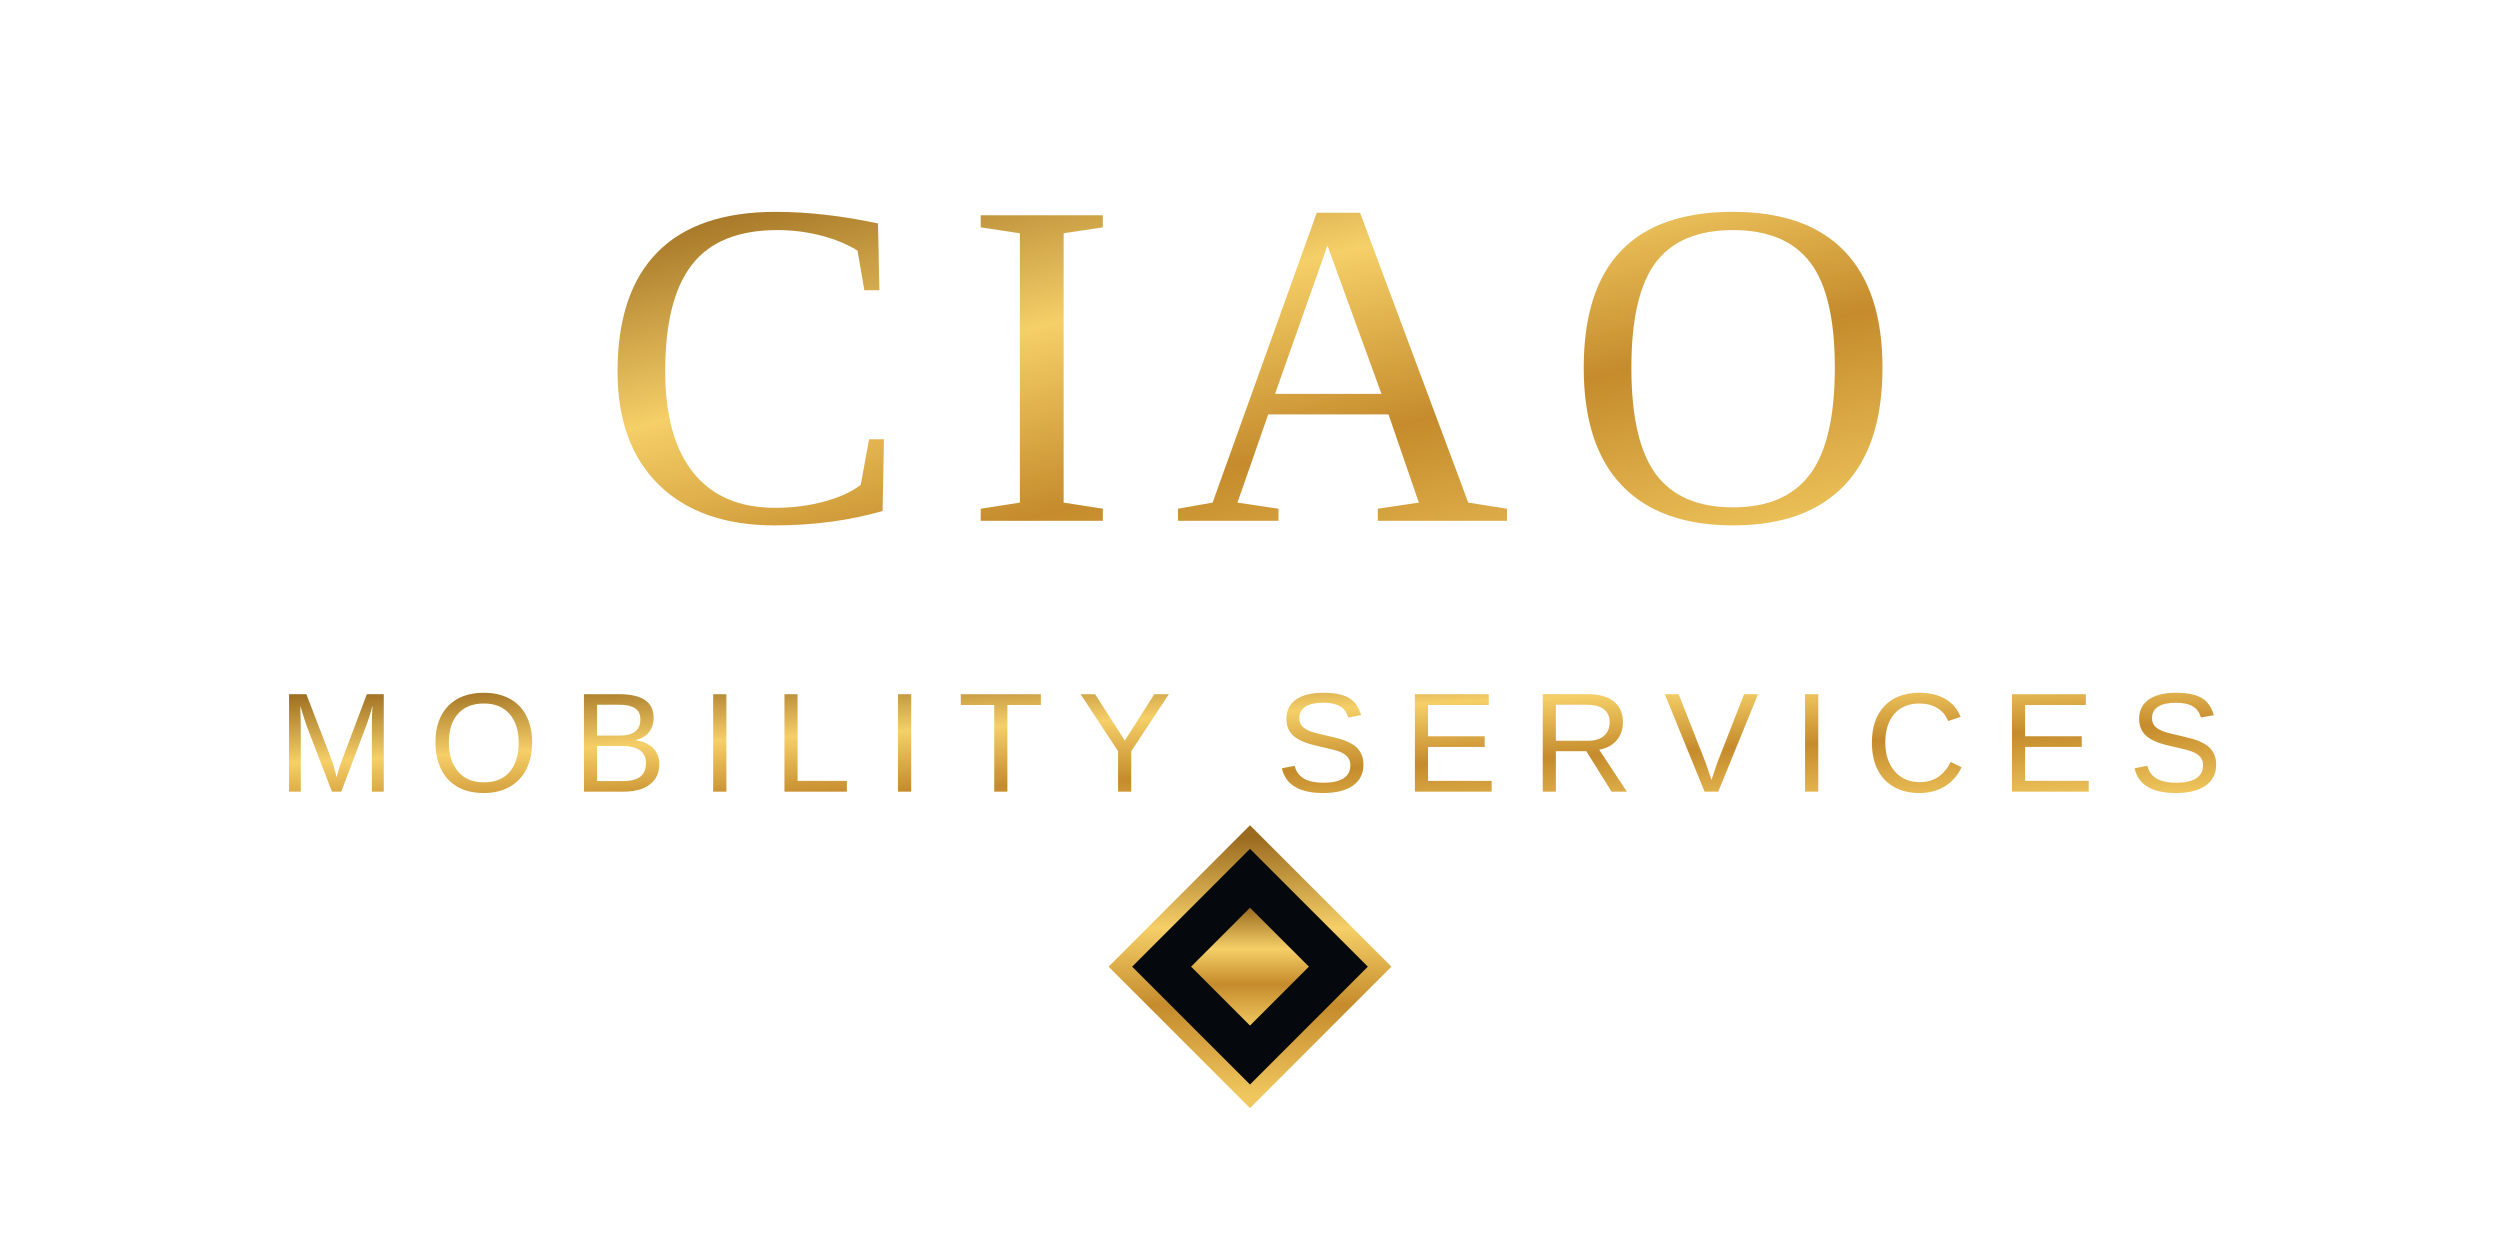
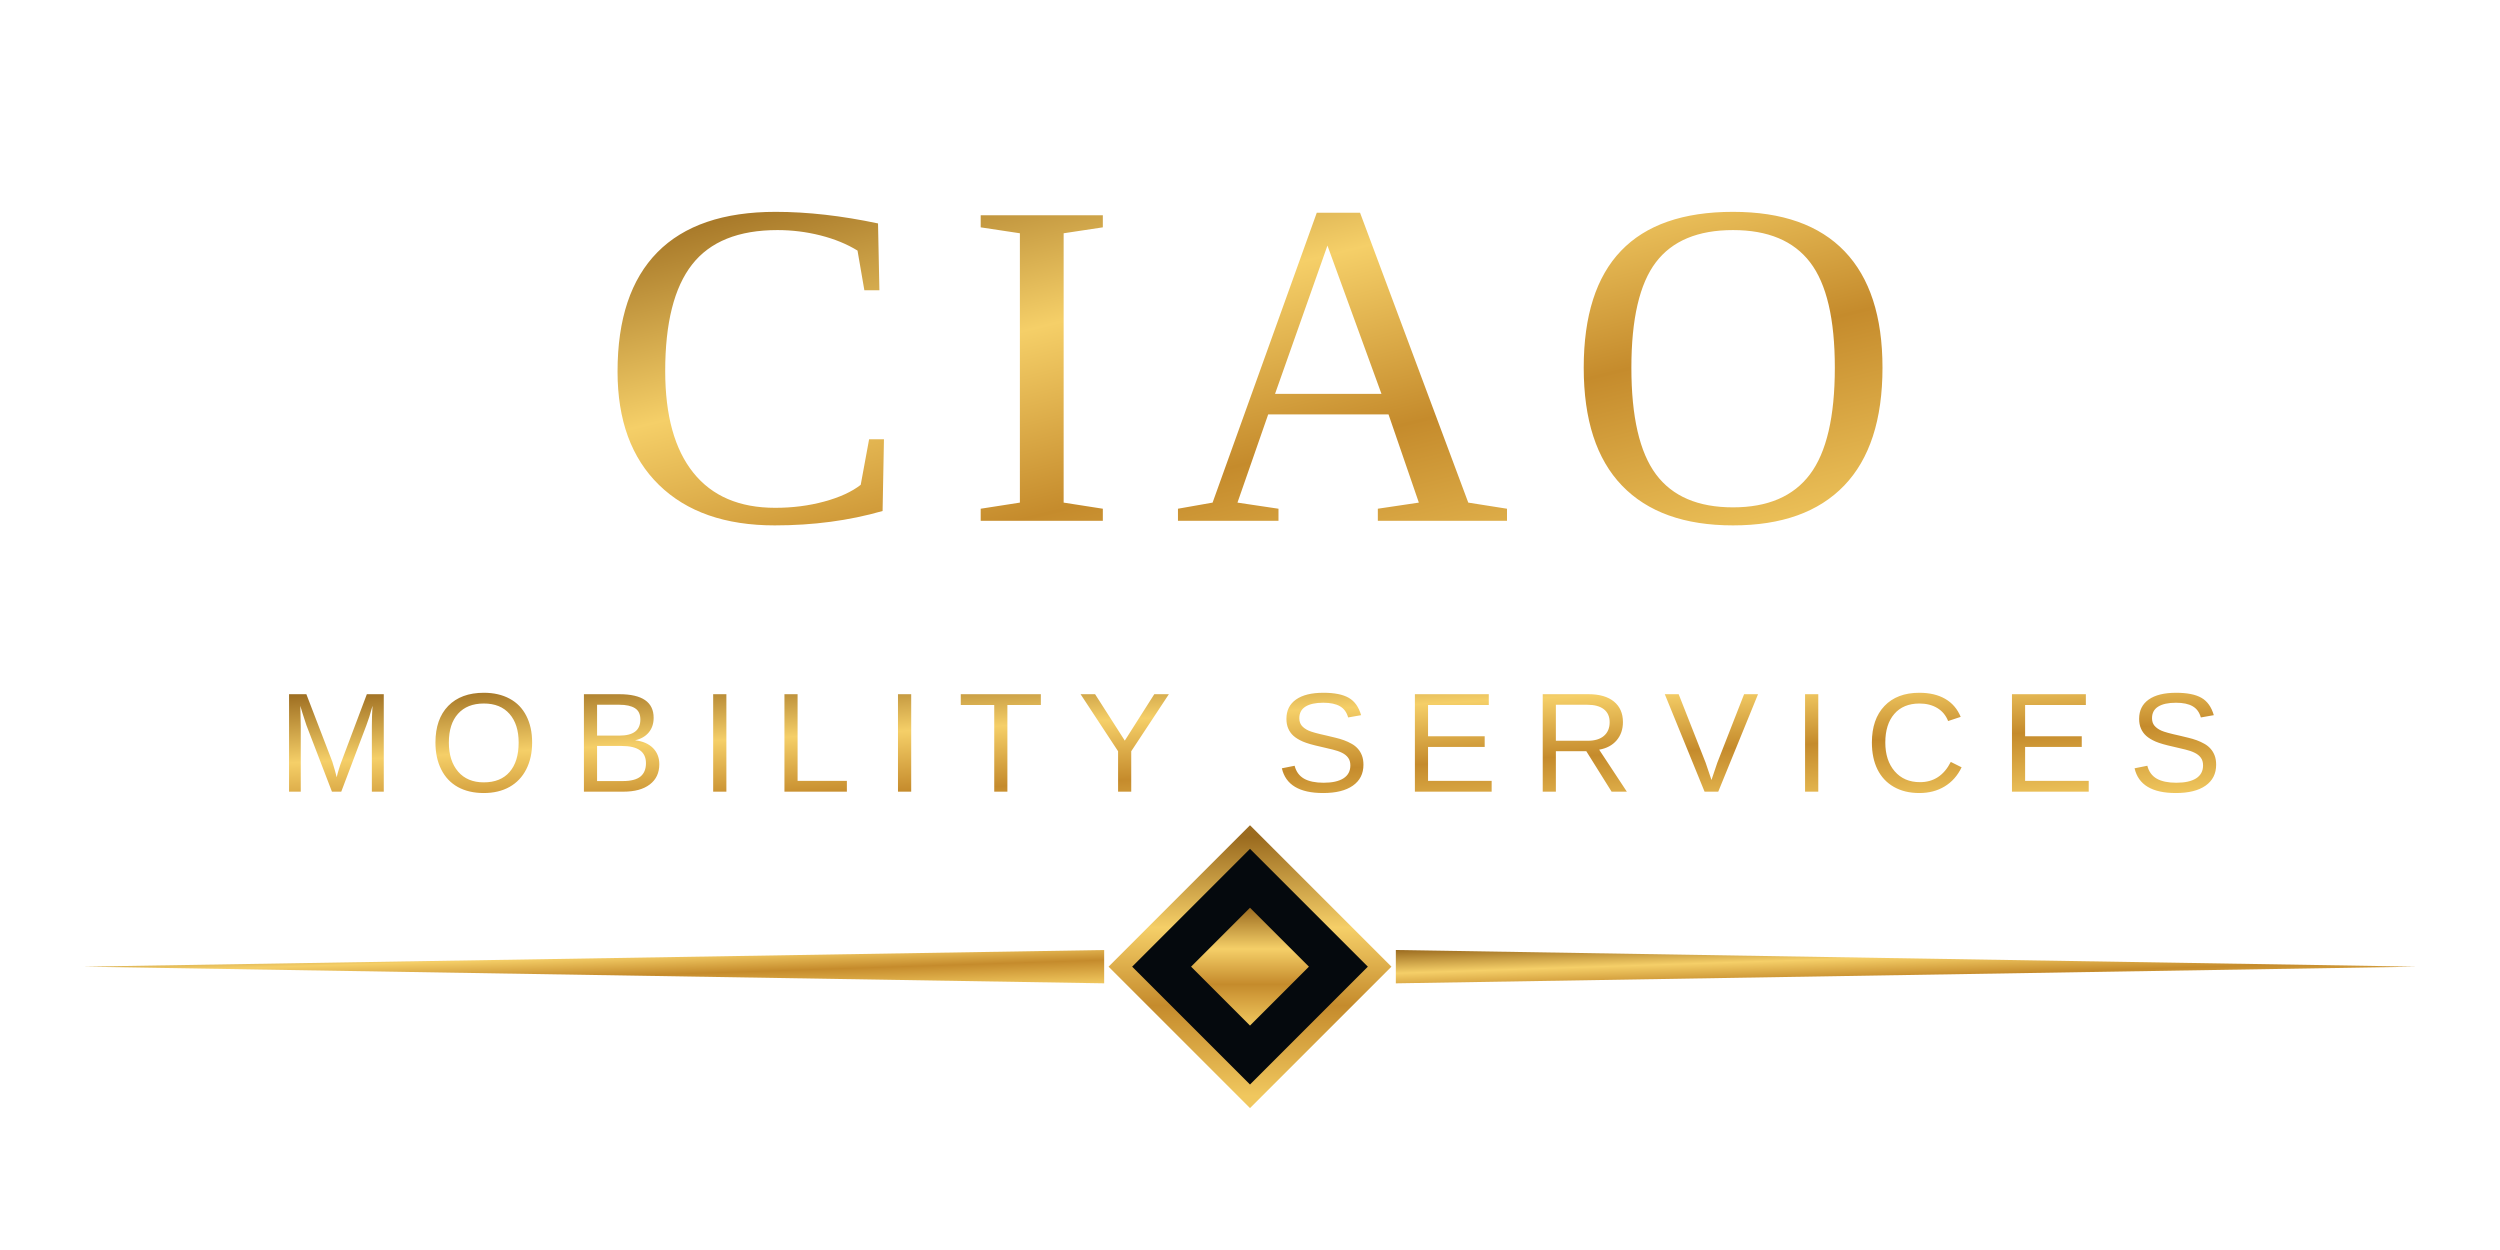
<svg xmlns="http://www.w3.org/2000/svg" viewBox="0 0 600 300">
  <defs>
    <linearGradient id="gold" x1="0" y1="0" x2="1" y2="1">
      <stop offset="0" stop-color="#9b6b1f" />
      <stop offset=".35" stop-color="#f5cf68" />
      <stop offset=".65" stop-color="#c58b2c" />
      <stop offset="1" stop-color="#f0c75e" />
    </linearGradient>
  </defs>
  <text x="300" y="125" text-anchor="middle" font-family="Georgia, 'Times New Roman', serif" font-size="112" letter-spacing="13" fill="url(#gold)">CIAO</text>
  <text x="300" y="190" text-anchor="middle" font-family="Arial, Helvetica, sans-serif" font-size="34" letter-spacing="8" fill="url(#gold)">MOBILITY SERVICES</text>
-   <line x1="20" y1="232" x2="265" y2="232" stroke="url(#gold)" stroke-width="4" />
-   <line x1="335" y1="232" x2="580" y2="232" stroke="url(#gold)" stroke-width="4" />
+   <polygon points="20,232 265,228 265,236" fill="url(#gold)" />
+   <polygon points="335,228 580,232 335,236" fill="url(#gold)" />
  <g transform="translate(300 232) rotate(45)">
    <rect x="-22" y="-22" width="44" height="44" fill="#05090d" stroke="url(#gold)" stroke-width="4" />
    <rect x="-10" y="-10" width="20" height="20" fill="url(#gold)" />
  </g>
</svg>
